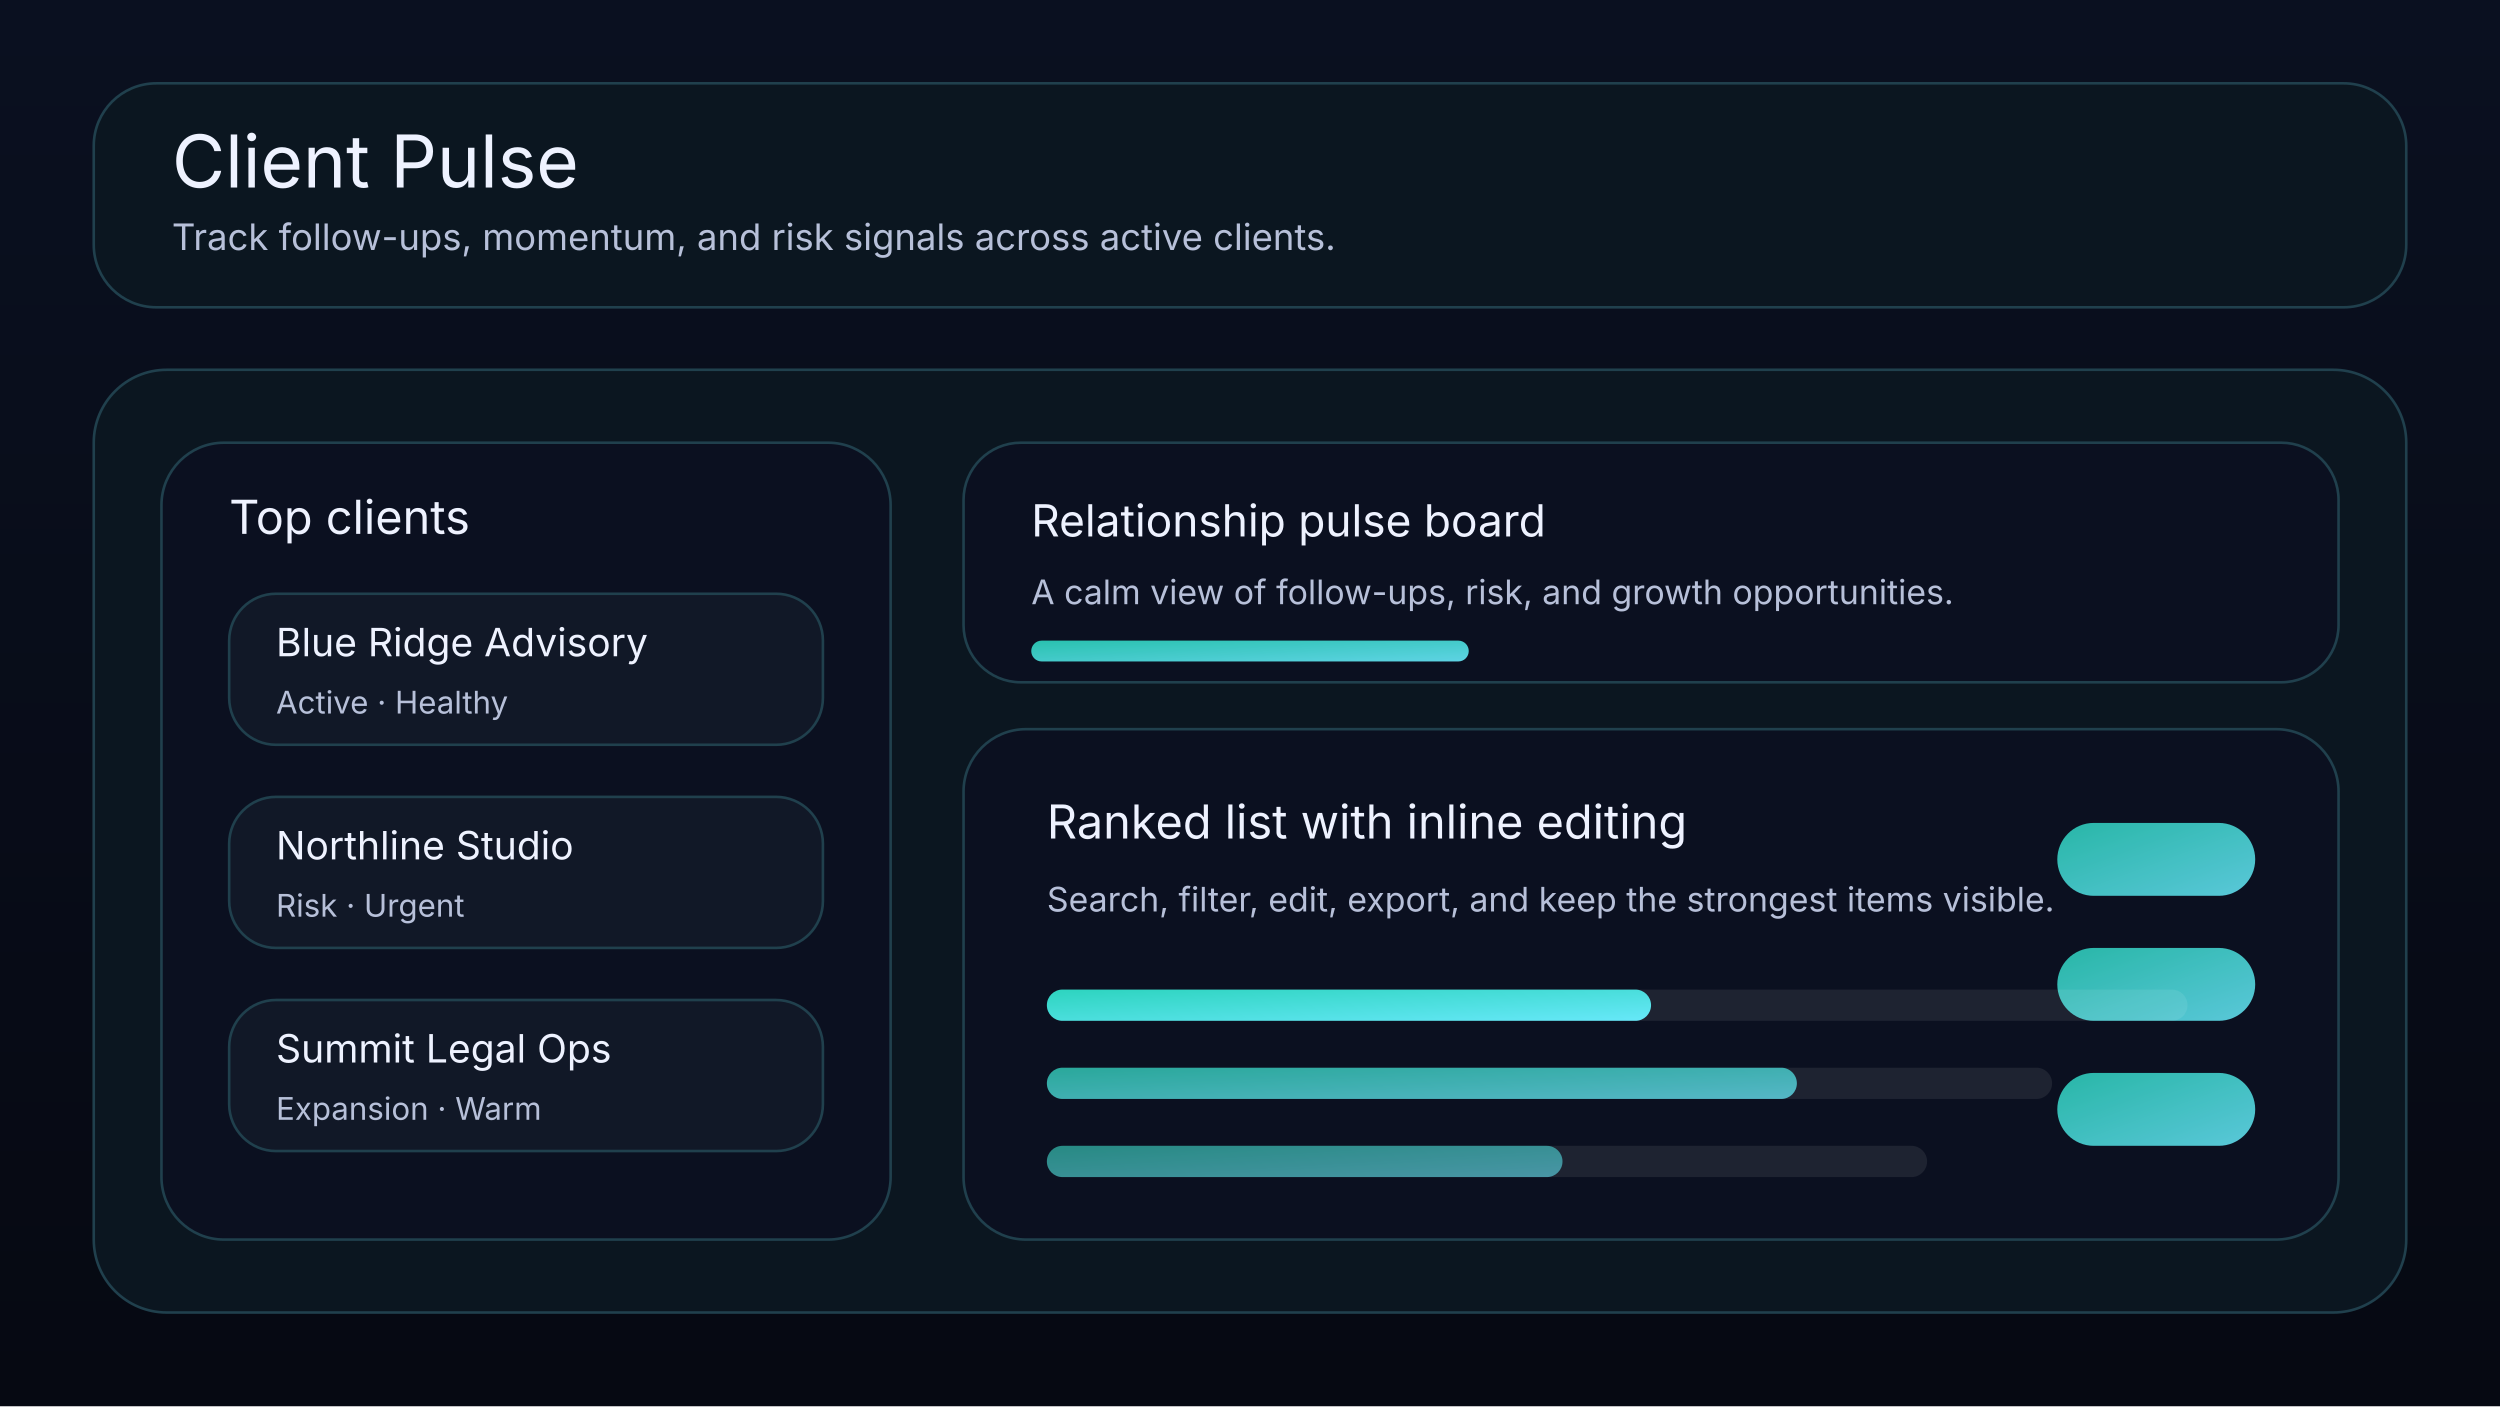
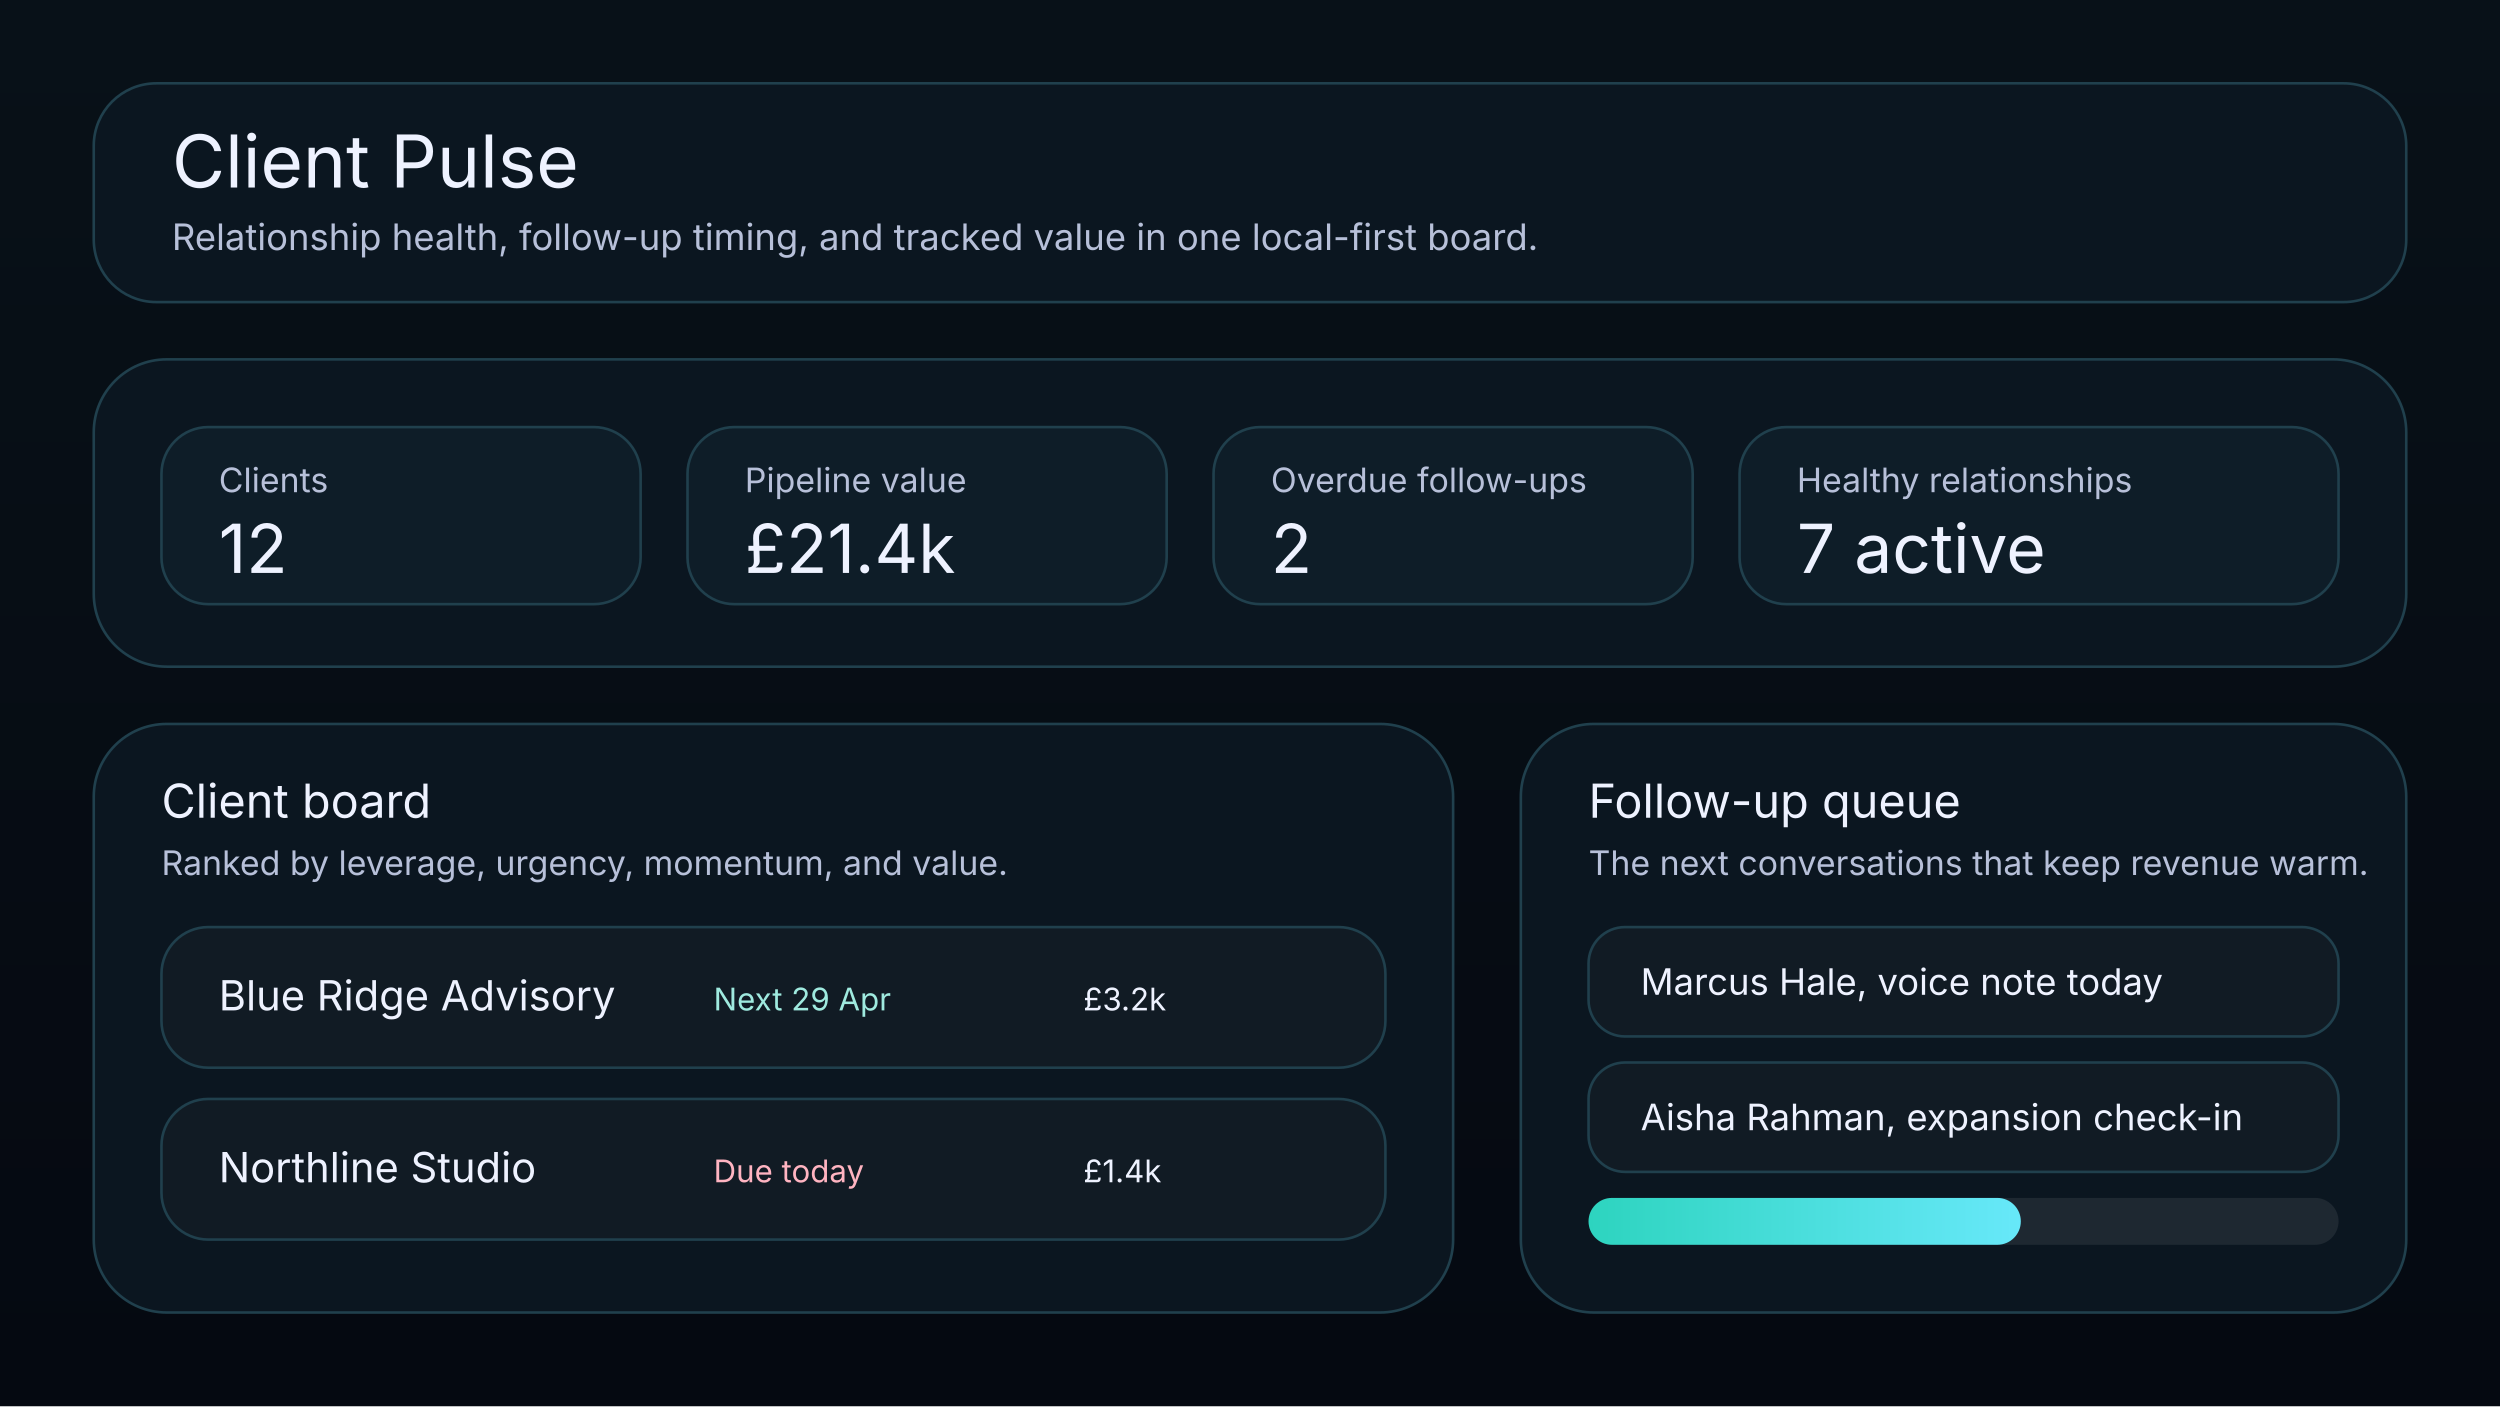
<svg xmlns="http://www.w3.org/2000/svg" viewBox="0 0 960 540" role="img" aria-labelledby="title desc">
  <defs>
    <linearGradient id="bg" x1="0" y1="0" x2="0" y2="1">
-       <stop offset="0%" stop-color="#0a1020" />
-       <stop offset="100%" stop-color="#060912" />
+       <stop offset="0%" stop-color="#081118" />
+       <stop offset="100%" stop-color="#050911" />
    </linearGradient>
-     <linearGradient id="accent" x1="0" y1="0" x2="1" y2="1">
+     <linearGradient id="accent" x1="0" y1="0" x2="1" y2="0">
      <stop offset="0%" stop-color="#2dd4bf" />
      <stop offset="100%" stop-color="#67e8f9" />
    </linearGradient>
  </defs>
  <rect width="960" height="540" fill="url(#bg)" />
-   <rect x="36" y="32" width="888" height="86" rx="24" fill="#0b1620" stroke="#20404d" />
+   <rect x="36" y="32" width="888" height="84" rx="24" fill="#0b1620" stroke="#20404d" />
  <text x="66" y="72" font-family="Inter, Arial, sans-serif" font-size="28" fill="#eef2ff">Client Pulse</text>
-   <text x="66" y="96" font-family="Inter, Arial, sans-serif" font-size="14" fill="#b7c0d9">Track follow-ups, momentum, and risk signals across active clients.</text>
-   <rect x="36" y="142" width="888" height="362" rx="28" fill="#0b1620" stroke="#20404d" />
-   <rect x="62" y="170" width="280" height="306" rx="24" fill="#0b1020" stroke="#20404d" />
-   <rect x="370" y="170" width="528" height="92" rx="22" fill="#0b1020" stroke="#20404d" />
-   <text x="88" y="205" font-family="Inter, Arial, sans-serif" font-size="18" fill="#eef2ff">Top clients</text>
-   <text x="396" y="206" font-family="Inter, Arial, sans-serif" font-size="17" fill="#eef2ff">Relationship pulse board</text>
-   <text x="396" y="232" font-family="Inter, Arial, sans-serif" font-size="13" fill="#b7c0d9">A calm view of follow-ups, risk, and growth opportunities.</text>
-   <rect x="396" y="246" width="168" height="8" rx="4" fill="url(#accent)" opacity="0.9" />
-   <rect x="370" y="280" width="528" height="196" rx="24" fill="#0b1020" stroke="#20404d" />
-   <rect x="88" y="228" width="228" height="58" rx="18" fill="#111827" stroke="#20404d" />
-   <text x="106" y="252" font-family="Inter, Arial, sans-serif" font-size="15" fill="#eef2ff">Blue Ridge Advisory</text>
-   <text x="106" y="274" font-family="Inter, Arial, sans-serif" font-size="12" fill="#b7c0d9">Active · Healthy</text>
-   <rect x="790" y="316" width="76" height="28" rx="14" fill="url(#accent)" opacity="0.85" />
-   <rect x="88" y="306" width="228" height="58" rx="18" fill="#111827" stroke="#20404d" />
-   <text x="106" y="330" font-family="Inter, Arial, sans-serif" font-size="15" fill="#eef2ff">Northline Studio</text>
-   <text x="106" y="352" font-family="Inter, Arial, sans-serif" font-size="12" fill="#b7c0d9">Risk · Urgent</text>
-   <rect x="790" y="364" width="76" height="28" rx="14" fill="url(#accent)" opacity="0.85" />
-   <rect x="88" y="384" width="228" height="58" rx="18" fill="#111827" stroke="#20404d" />
-   <text x="106" y="408" font-family="Inter, Arial, sans-serif" font-size="15" fill="#eef2ff">Summit Legal Ops</text>
-   <text x="106" y="430" font-family="Inter, Arial, sans-serif" font-size="12" fill="#b7c0d9">Expansion · Warm</text>
-   <rect x="790" y="412" width="76" height="28" rx="14" fill="url(#accent)" opacity="0.85" />
-   <text x="402" y="322" font-family="Inter, Arial, sans-serif" font-size="18" fill="#eef2ff">Ranked list with inline editing</text>
-   <text x="402" y="350" font-family="Inter, Arial, sans-serif" font-size="13" fill="#b7c0d9">Search, filter, edit, export, and keep the strongest items visible.</text>
-   <rect x="402" y="380" width="438" height="12" rx="6" fill="rgba(255,255,255,0.08)" />
-   <rect x="402" y="380" width="232" height="12" rx="6" fill="url(#accent)" />
-   <rect x="402" y="410" width="386" height="12" rx="6" fill="rgba(255,255,255,0.08)" />
-   <rect x="402" y="410" width="288" height="12" rx="6" fill="url(#accent)" opacity="0.75" />
-   <rect x="402" y="440" width="338" height="12" rx="6" fill="rgba(255,255,255,0.08)" />
-   <rect x="402" y="440" width="198" height="12" rx="6" fill="url(#accent)" opacity="0.58" />
+   <text x="66" y="96" font-family="Inter, Arial, sans-serif" font-size="14" fill="#b7c0d9">Relationship health, follow-up timing, and tracked value in one local-first board.</text>
+   <rect x="36" y="138" width="888" height="118" rx="28" fill="#0b1620" stroke="#20404d" />
+   <rect x="62" y="164" width="184" height="68" rx="18" fill="#0e1d28" stroke="#20404d" />
+   <rect x="264" y="164" width="184" height="68" rx="18" fill="#0e1d28" stroke="#20404d" />
+   <rect x="466" y="164" width="184" height="68" rx="18" fill="#0e1d28" stroke="#20404d" />
+   <rect x="668" y="164" width="230" height="68" rx="18" fill="#0e1d28" stroke="#20404d" />
+   <text x="84" y="189" font-family="Inter, Arial, sans-serif" font-size="13" fill="#b7c0d9">Clients</text>
+   <text x="84" y="220" font-family="Inter, Arial, sans-serif" font-size="26" fill="#eef2ff">12</text>
+   <text x="286" y="189" font-family="Inter, Arial, sans-serif" font-size="13" fill="#b7c0d9">Pipeline value</text>
+   <text x="286" y="220" font-family="Inter, Arial, sans-serif" font-size="26" fill="#eef2ff">£21.4k</text>
+   <text x="488" y="189" font-family="Inter, Arial, sans-serif" font-size="13" fill="#b7c0d9">Overdue follow-ups</text>
+   <text x="488" y="220" font-family="Inter, Arial, sans-serif" font-size="26" fill="#eef2ff">2</text>
+   <text x="690" y="189" font-family="Inter, Arial, sans-serif" font-size="13" fill="#b7c0d9">Healthy relationships</text>
+   <text x="690" y="220" font-family="Inter, Arial, sans-serif" font-size="26" fill="#eef2ff">7 active</text>
+   <rect x="36" y="278" width="522" height="226" rx="28" fill="#0b1620" stroke="#20404d" />
+   <text x="62" y="314" font-family="Inter, Arial, sans-serif" font-size="18" fill="#eef2ff">Client board</text>
+   <text x="62" y="336" font-family="Inter, Arial, sans-serif" font-size="13" fill="#b7c0d9">Ranked by leverage, urgency, momentum, and value.</text>
+   <rect x="62" y="356" width="470" height="54" rx="18" fill="#111b24" stroke="#20404d" />
+   <text x="84" y="388" font-family="Inter, Arial, sans-serif" font-size="16" fill="#eef2ff">Blue Ridge Advisory</text>
+   <text x="274" y="388" font-family="Inter, Arial, sans-serif" font-size="12" fill="#9feadf">Next 29 Apr</text>
+   <text x="416" y="388" font-family="Inter, Arial, sans-serif" font-size="12" fill="#eef2ff">£3.2k</text>
+   <rect x="62" y="422" width="470" height="54" rx="18" fill="#111b24" stroke="#20404d" />
+   <text x="84" y="454" font-family="Inter, Arial, sans-serif" font-size="16" fill="#eef2ff">Northline Studio</text>
+   <text x="274" y="454" font-family="Inter, Arial, sans-serif" font-size="12" fill="#ffb4c1">Due today</text>
+   <text x="416" y="454" font-family="Inter, Arial, sans-serif" font-size="12" fill="#eef2ff">£1.4k</text>
+   <rect x="584" y="278" width="340" height="226" rx="28" fill="#0b1620" stroke="#20404d" />
+   <text x="610" y="314" font-family="Inter, Arial, sans-serif" font-size="18" fill="#eef2ff">Follow-up queue</text>
+   <text x="610" y="336" font-family="Inter, Arial, sans-serif" font-size="13" fill="#b7c0d9">The next conversations that keep revenue warm.</text>
+   <rect x="610" y="356" width="288" height="42" rx="14" fill="#111b24" stroke="#20404d" />
+   <rect x="610" y="408" width="288" height="42" rx="14" fill="#111b24" stroke="#20404d" />
+   <rect x="610" y="460" width="288" height="18" rx="9" fill="rgba(255,255,255,0.08)" />
+   <rect x="610" y="460" width="166" height="18" rx="9" fill="url(#accent)" />
+   <text x="630" y="382" font-family="Inter, Arial, sans-serif" font-size="14" fill="#eef2ff">Marcus Hale, voice note today</text>
+   <text x="630" y="434" font-family="Inter, Arial, sans-serif" font-size="14" fill="#eef2ff">Aisha Rahman, expansion check-in</text>
</svg>
